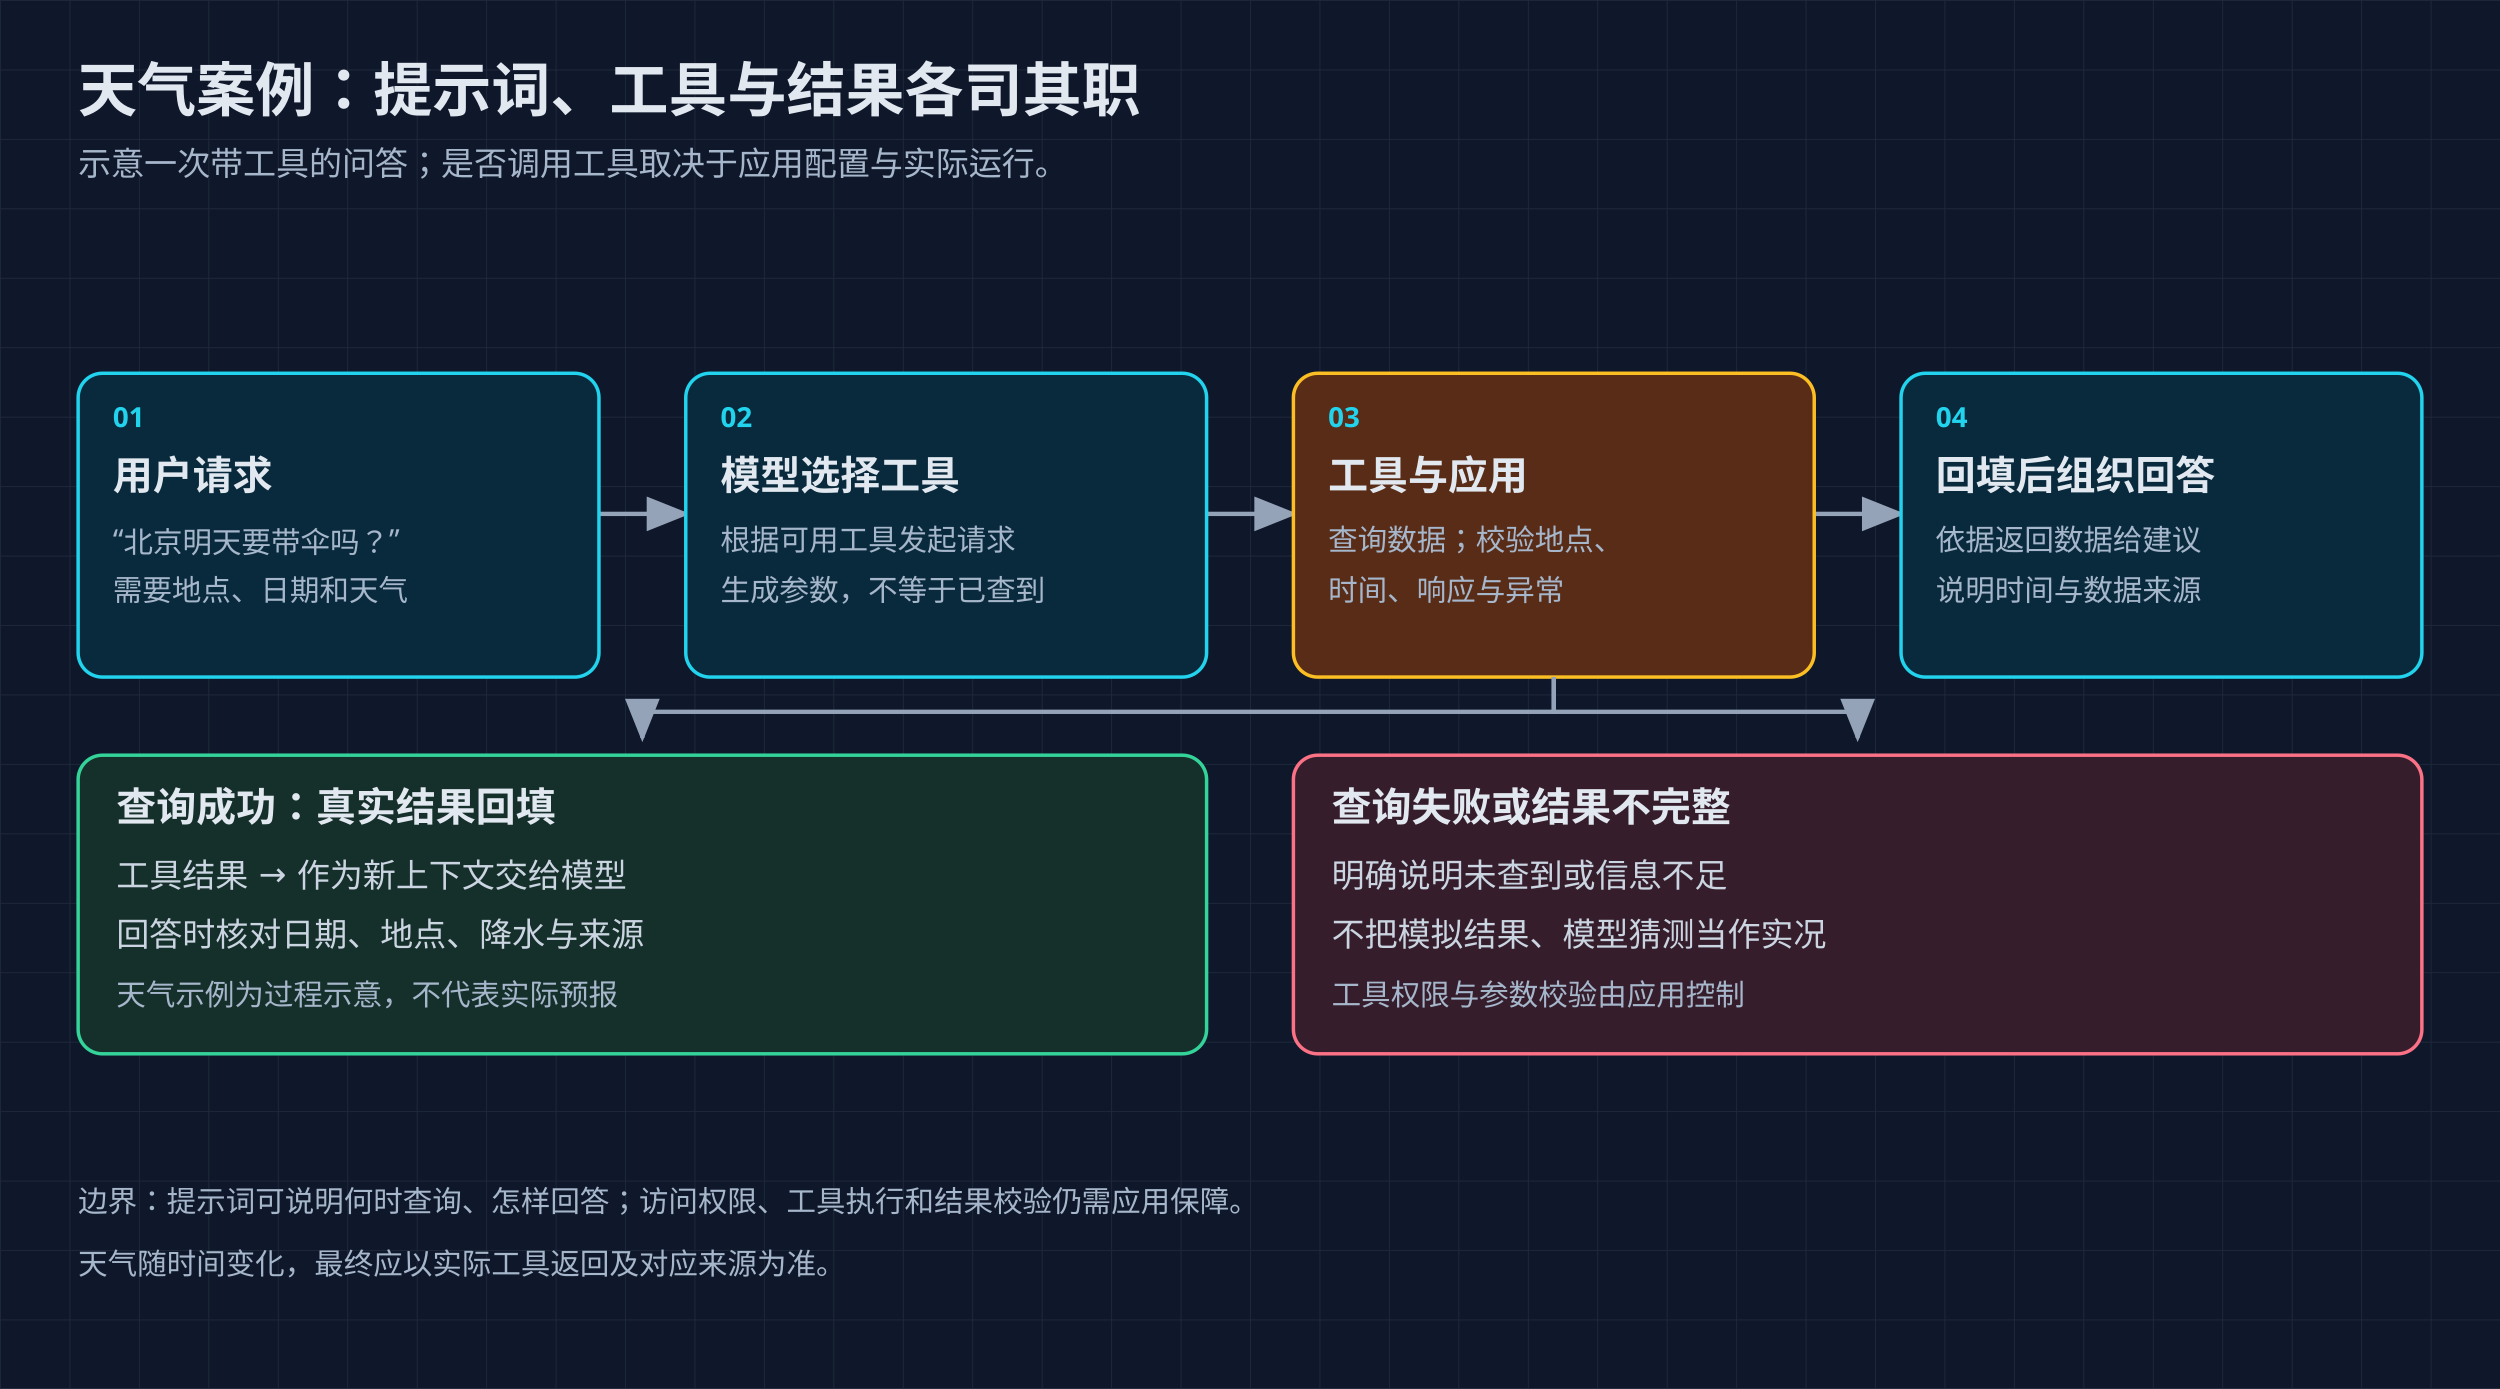
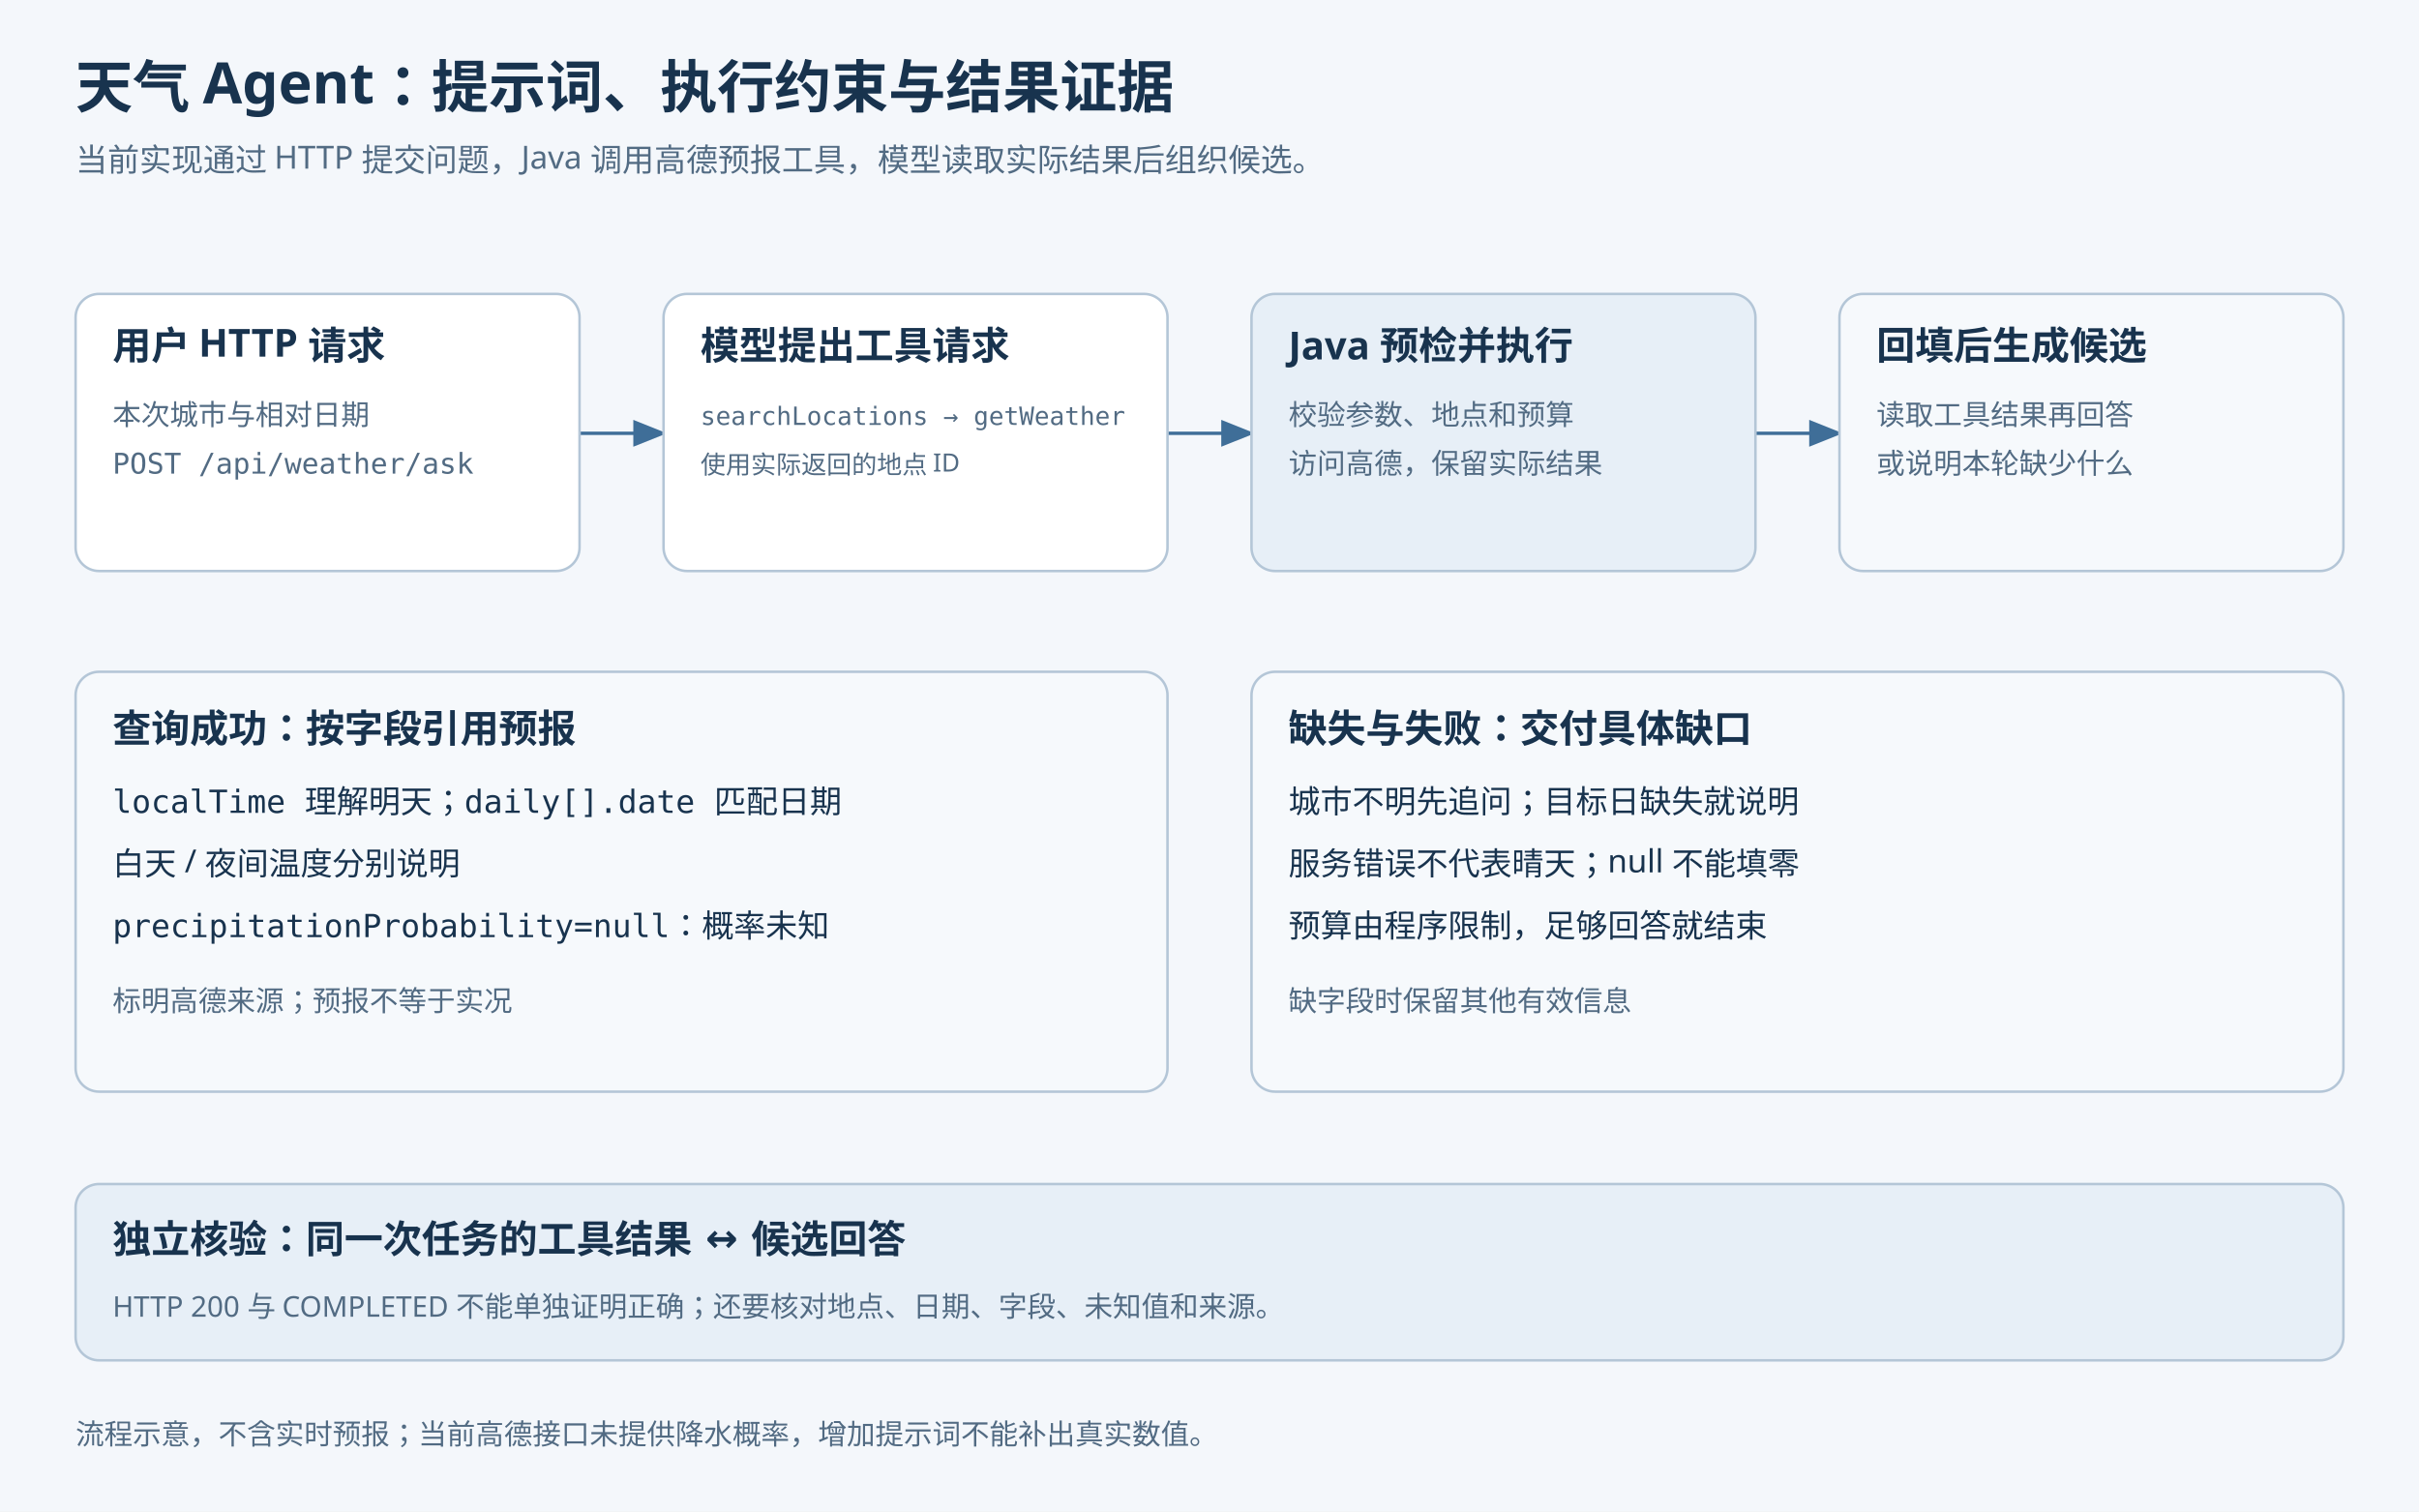
- <svg xmlns="http://www.w3.org/2000/svg" viewBox="0 0 1440 800" role="img" aria-labelledby="title desc">
+ <svg xmlns="http://www.w3.org/2000/svg" width="1440" height="900" viewBox="0 0 1440 900" role="img" aria-labelledby="title desc">
  <defs>
-     <pattern id="grid" width="40" height="40" patternUnits="userSpaceOnUse">
-       <path d="M40 0H0V40" fill="none" stroke="#1e293b" stroke-width="1" />
-     </pattern>
-     <marker id="arrow" markerWidth="10" markerHeight="8" refX="9" refY="4" orient="auto">
-       <path d="M0 0L10 4L0 8Z" fill="#94a3b8" />
+     <marker id="cyan-arrow" markerWidth="10" markerHeight="8" refX="9" refY="4" orient="auto">
+       <path d="M0 0L10 4L0 8Z" fill="#3f6e98" />
    </marker>
-     <marker id="cyan" markerWidth="10" markerHeight="8" refX="9" refY="4" orient="auto">
-       <path d="M0 0L10 4L0 8Z" fill="#22d3ee" />
+     <marker id="green-arrow" markerWidth="10" markerHeight="8" refX="9" refY="4" orient="auto">
+       <path d="M0 0L10 4L0 8Z" fill="#3f6e98" />
+     </marker>
+     <marker id="violet-arrow" markerWidth="10" markerHeight="8" refX="9" refY="4" orient="auto">
+       <path d="M0 0L10 4L0 8Z" fill="#3f6e98" />
+     </marker>
+     <marker id="amber-arrow" markerWidth="10" markerHeight="8" refX="9" refY="4" orient="auto">
+       <path d="M0 0L10 4L0 8Z" fill="#3f6e98" />
+     </marker>
+     <marker id="rose-arrow" markerWidth="10" markerHeight="8" refX="9" refY="4" orient="auto">
+       <path d="M0 0L10 4L0 8Z" fill="#3f6e98" />
+     </marker>
+     <marker id="slate-arrow" markerWidth="10" markerHeight="8" refX="9" refY="4" orient="auto">
+       <path d="M0 0L10 4L0 8Z" fill="#3f6e98" />
    </marker>
  </defs>
-   <style>text{font-family:'Microsoft YaHei','Noto Sans SC','PingFang SC',sans-serif;fill:#e2e8f0}.title{font-size:34px;font-weight:700}.subtitle{font-size:19px;fill:#a6b6cb}.heading{font-size:23px;font-weight:700}.body{font-size:19px;fill:#cbd5e1}.small{font-size:17px;fill:#a6b6cb}.num{font-size:16px;font-weight:700;fill:#22d3ee}.tag{font-size:16px;font-weight:700;fill:#5eead4}</style>
-   <rect width="1440" height="800" fill="#0f172a" />
-   <rect width="1440" height="800" fill="url(#grid)" />
-   <text x="45" y="64" class="title">天气案例：提示词、工具与结果各司其职</text>
-   <text x="45" y="101" class="subtitle">示意一次带工具的问答；是否调用工具取决于应用配置与实际运行。</text>
-   <path d="M345 296L395 296" fill="none" stroke="#94a3b8" stroke-width="2.5" marker-end="url(#arrow)" />
-   <path d="M695 296L745 296" fill="none" stroke="#94a3b8" stroke-width="2.5" marker-end="url(#arrow)" />
-   <path d="M1045 296L1095 296" fill="none" stroke="#94a3b8" stroke-width="2.5" marker-end="url(#arrow)" />
-   <rect x="45" y="215" width="300" height="175" rx="14" fill="#0f172a" />
-   <rect x="45" y="215" width="300" height="175" rx="14" fill="#083344" fill-opacity=".7" stroke="#22d3ee" stroke-width="2" />
-   <text x="65" y="246" class="num">01</text>
-   <text x="65" y="282" class="heading">用户请求</text>
-   <text x="65" y="317" class="small">“北京明天要带伞吗？”</text>
-   <text x="65" y="346" class="small">需要地点、日期和天气</text>
-   <rect x="395" y="215" width="300" height="175" rx="14" fill="#0f172a" />
-   <rect x="395" y="215" width="300" height="175" rx="14" fill="#083344" fill-opacity=".7" stroke="#22d3ee" stroke-width="2" />
-   <text x="415" y="246" class="num">02</text>
-   <text x="415" y="282" class="heading">模型选择工具</text>
-   <text x="415" y="317" class="small">根据可用工具发起请求</text>
-   <text x="415" y="346" class="small">生成参数，不等于已查到</text>
-   <rect x="745" y="215" width="300" height="175" rx="14" fill="#0f172a" />
-   <rect x="745" y="215" width="300" height="175" rx="14" fill="#78350f" fill-opacity=".7" stroke="#fbbf24" stroke-width="2" />
-   <text x="765" y="246" class="num">03</text>
-   <text x="765" y="282" class="heading">工具与应用</text>
-   <text x="765" y="317" class="small">查询数据；校验地点、</text>
-   <text x="765" y="346" class="small">时间、响应与异常</text>
-   <rect x="1095" y="215" width="300" height="175" rx="14" fill="#0f172a" />
-   <rect x="1095" y="215" width="300" height="175" rx="14" fill="#083344" fill-opacity=".7" stroke="#22d3ee" stroke-width="2" />
-   <text x="1115" y="246" class="num">04</text>
-   <text x="1115" y="282" class="heading">回填后组织回答</text>
-   <text x="1115" y="317" class="small">依据返回数据给建议</text>
-   <text x="1115" y="346" class="small">说明时间与数据来源</text>
-   <rect x="45" y="435" width="650" height="172" rx="14" fill="#152f2b" stroke="#34d399" stroke-width="2" />
-   <rect x="745" y="435" width="650" height="172" rx="14" fill="#351d2c" stroke="#fb7185" stroke-width="2" />
-   <text x="67" y="473" class="heading">查询成功：真实结果回填</text>
-   <text x="67" y="511" class="body">工具结果 → 作为新上下文交给模型</text>
-   <text x="67" y="545" class="body">回答时核对日期、地点、降水与来源</text>
-   <text x="67" y="579" class="small">天气示例为过程示意，不代表实际预报</text>
-   <text x="767" y="473" class="heading">查询失败或结果不完整</text>
-   <text x="767" y="511" class="body">明确说明未查到或信息不足</text>
-   <text x="767" y="545" class="body">不把模拟结果、模型猜测当作实况</text>
-   <text x="767" y="579" class="small">工具权限与参数校验由应用控制</text>
-   <path d="M895 390V410H370V425" fill="none" stroke="#94a3b8" stroke-width="2.5" marker-end="url(#arrow)" />
-   <path d="M895 390V410H1070V425" fill="none" stroke="#94a3b8" stroke-width="2.5" marker-end="url(#arrow)" />
-   <text x="45" y="698" class="small">边界：提示词可说明何时查询、怎样回答；访问权限、工具执行和结果校验仍需应用保障。</text>
-   <text x="45" y="734" class="small">天气随时间变化，最终应以实际工具返回及对应来源为准。</text>
+   <style>text{font-family:'Microsoft YaHei','Noto Sans SC','PingFang SC',sans-serif;fill:#18334e}.title{font-size:34px;font-weight:700}.subtitle{font-size:19px;fill:#526b83}.heading{font-size:23px;font-weight:700}.body{font-size:19px;fill:#18334e}.small{font-size:17px;fill:#526b83}.tiny{font-size:15px;fill:#526b83}.label{font-size:19px;font-weight:600;fill:#18334e}.num{font-size:16px;font-weight:700;fill:#3f6e98}.tag{font-size:16px;font-weight:700;fill:#3f6e98}.code{font-family:'Consolas','Cascadia Mono','Microsoft YaHei',monospace;font-weight:500}</style>
+   <rect width="1440" height="900" fill="#f4f7fb" />
+   <text x="45" y="64" class="title" text-anchor="start">天气 Agent：提示词、执行约束与结果证据</text>
+   <text x="45" y="102" class="subtitle" text-anchor="start">当前实现通过 HTTP 提交问题，Java 调用高德预报工具，模型读取实际结果后组织候选。</text>
+   <path d="M345 258H395" fill="none" stroke="#3f6e98" stroke-width="2" marker-end="url(#slate-arrow)" />
+   <path d="M695 258H745" fill="none" stroke="#3f6e98" stroke-width="2" marker-end="url(#slate-arrow)" />
+   <path d="M1045 258H1095" fill="none" stroke="#3f6e98" stroke-width="2" marker-end="url(#slate-arrow)" />
+   <rect x="45" y="175" width="300" height="165" rx="14" fill="#ffffff" />
+   <rect x="45" y="175" width="300" height="165" rx="14" fill="#ffffff" stroke="#b4c6d7" stroke-width="1.5" />
+   <text x="67" y="214" class="heading" text-anchor="start">用户 HTTP 请求</text>
+   <text x="67" y="253" class="small" text-anchor="start">本次城市与相对日期</text>
+   <text x="67" y="282" class="small code" text-anchor="start">POST /api/weather/ask</text>
+   <rect x="395" y="175" width="300" height="165" rx="14" fill="#ffffff" />
+   <rect x="395" y="175" width="300" height="165" rx="14" fill="#ffffff" stroke="#b4c6d7" stroke-width="1.5" />
+   <text x="417" y="214" class="heading" text-anchor="start">模型提出工具请求</text>
+   <text x="417" y="253" class="tiny code" text-anchor="start">searchLocations → getWeather</text>
+   <text x="417" y="282" class="tiny" text-anchor="start">使用实际返回的地点 ID</text>
+   <rect x="745" y="175" width="300" height="165" rx="14" fill="#ffffff" />
+   <rect x="745" y="175" width="300" height="165" rx="14" fill="#e7eff7" stroke="#b4c6d7" stroke-width="1.5" />
+   <text x="767" y="214" class="heading" text-anchor="start">Java 预检并执行</text>
+   <text x="767" y="253" class="small" text-anchor="start">校验参数、地点和预算</text>
+   <text x="767" y="282" class="small" text-anchor="start">访问高德，保留实际结果</text>
+   <rect x="1095" y="175" width="300" height="165" rx="14" fill="#ffffff" />
+   <rect x="1095" y="175" width="300" height="165" rx="14" fill="#f6f9fc" stroke="#b4c6d7" stroke-width="1.5" />
+   <text x="1117" y="214" class="heading" text-anchor="start">回填后生成候选</text>
+   <text x="1117" y="253" class="small" text-anchor="start">读取工具结果再回答</text>
+   <text x="1117" y="282" class="small" text-anchor="start">或说明本轮缺少什么</text>
+   <rect x="45" y="400" width="650" height="250" rx="14" fill="#ffffff" />
+   <rect x="45" y="400" width="650" height="250" rx="14" fill="#f6f9fc" stroke="#b4c6d7" stroke-width="1.5" />
+   <text x="67" y="442" class="heading" text-anchor="start">查询成功：按字段引用预报</text>
+   <text x="67" y="484" class="body code" text-anchor="start">localTime 理解明天；daily[].date 匹配日期</text>
+   <text x="67" y="521" class="body" text-anchor="start">白天 / 夜间温度分别说明</text>
+   <text x="67" y="558" class="body code" text-anchor="start">precipitationProbability=null：概率未知</text>
+   <text x="67" y="602" class="small" text-anchor="start">标明高德来源；预报不等于实况</text>
+   <rect x="745" y="400" width="650" height="250" rx="14" fill="#ffffff" />
+   <rect x="745" y="400" width="650" height="250" rx="14" fill="#f6f9fc" stroke="#b4c6d7" stroke-width="1.5" />
+   <text x="767" y="442" class="heading" text-anchor="start">缺失与失败：交付具体缺口</text>
+   <text x="767" y="484" class="body" text-anchor="start">城市不明先追问；目标日缺失就说明</text>
+   <text x="767" y="521" class="body" text-anchor="start">服务错误不代表晴天；null 不能填零</text>
+   <text x="767" y="558" class="body" text-anchor="start">预算由程序限制，足够回答就结束</text>
+   <text x="767" y="602" class="small" text-anchor="start">缺字段时保留其他有效信息</text>
+   <rect x="45" y="705" width="1350" height="105" rx="14" fill="#ffffff" />
+   <rect x="45" y="705" width="1350" height="105" rx="14" fill="#e7eff7" stroke="#b4c6d7" stroke-width="1.5" />
+   <text x="67" y="746" class="heading" text-anchor="start">独立核验：同一次任务的工具结果 ↔ 候选回答</text>
+   <text x="67" y="784" class="small" text-anchor="start">HTTP 200 与 COMPLETED 不能单独证明正确；还要核对地点、日期、字段、未知值和来源。</text>
+   <text x="45" y="860" class="small" text-anchor="start">流程示意，不含实时预报；当前高德接口未提供降水概率，增加提示词不能补出真实数值。</text>
</svg>
